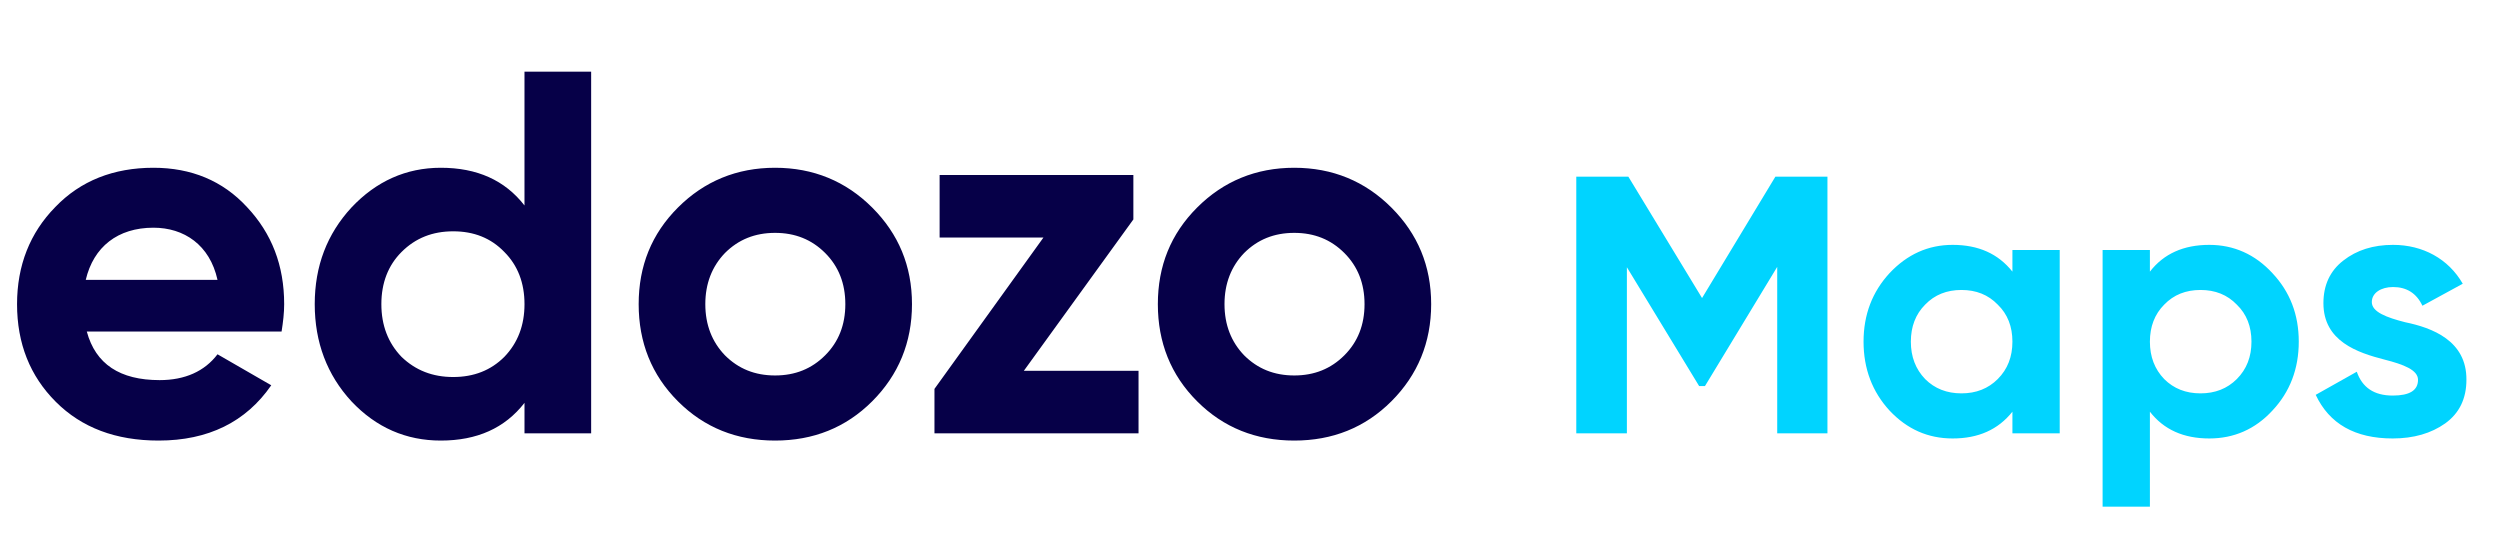
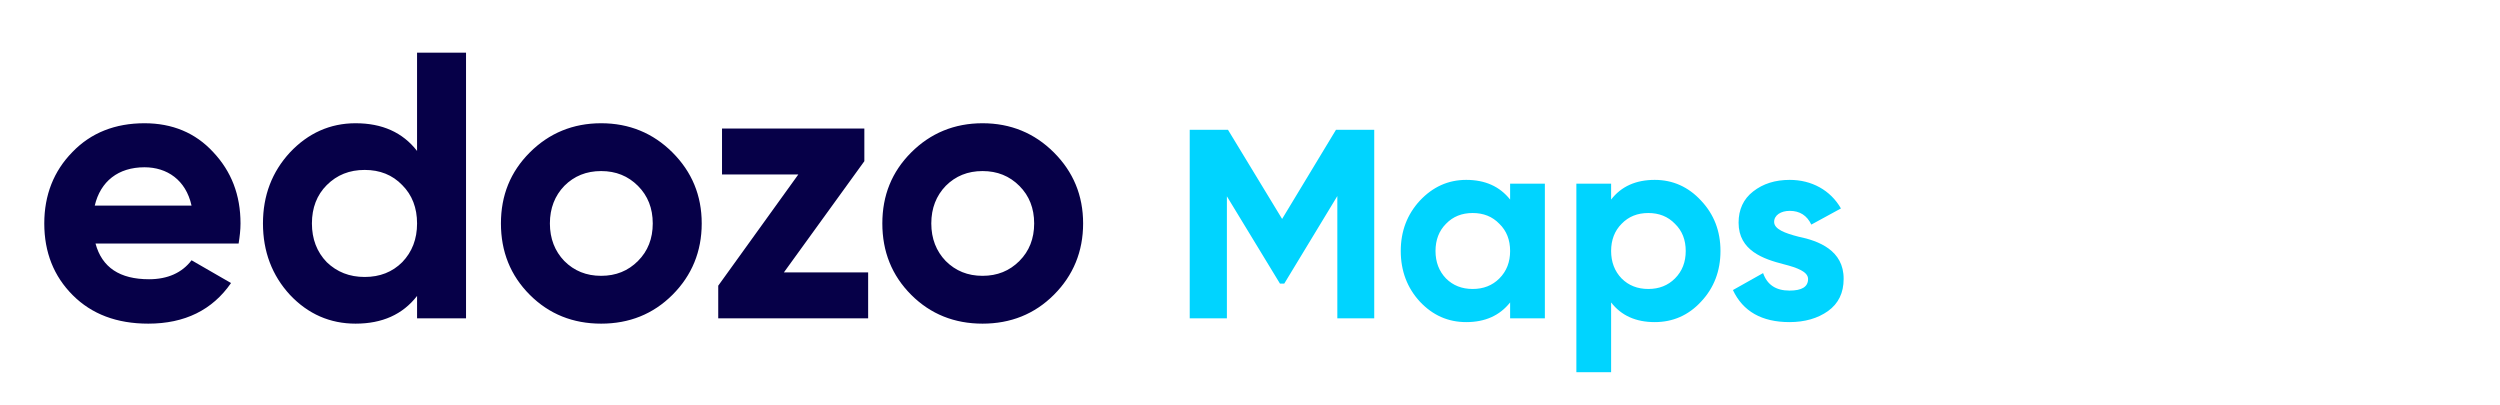
- <svg xmlns="http://www.w3.org/2000/svg" width="150" height="32" fill="none">
-   <path d="M16.895 19.893c.093-.589.155-1.116.155-1.643 0-2.325-.744-4.247-2.232-5.828-1.457-1.581-3.348-2.356-5.611-2.356-2.387 0-4.371.775-5.89 2.356-1.52 1.55-2.294 3.503-2.294 5.828 0 2.356.775 4.309 2.325 5.859 1.55 1.55 3.596 2.325 6.169 2.325 2.976 0 5.239-1.116 6.758-3.317l-3.224-1.86c-.775 1.023-1.953 1.55-3.472 1.55-2.387 0-3.844-.961-4.371-2.914h11.687Zm-11.75-3.1c.466-1.984 1.923-3.131 4.062-3.131 1.829 0 3.379 1.023 3.844 3.131H5.146ZM31.47 12.329c-1.178-1.519-2.852-2.263-5.022-2.263-2.078 0-3.875.806-5.363 2.387-1.457 1.581-2.201 3.503-2.201 5.797 0 2.294.744 4.247 2.2 5.828 1.489 1.581 3.287 2.356 5.364 2.356 2.17 0 3.843-.744 5.022-2.263V26h3.999V4.3h-4v8.029Zm-7.378 9.083c-.806-.837-1.21-1.891-1.21-3.162s.404-2.325 1.21-3.131c.837-.837 1.86-1.24 3.1-1.24s2.263.403 3.069 1.24c.806.806 1.209 1.86 1.209 3.131 0 1.271-.403 2.325-1.21 3.162-.805.806-1.828 1.209-3.068 1.209s-2.263-.403-3.1-1.209ZM52.332 24.078c1.58-1.581 2.387-3.534 2.387-5.828 0-2.294-.806-4.216-2.387-5.797-1.581-1.581-3.534-2.387-5.828-2.387-2.294 0-4.247.806-5.828 2.387-1.581 1.581-2.356 3.503-2.356 5.797 0 2.294.775 4.247 2.356 5.828 1.58 1.581 3.534 2.356 5.828 2.356 2.294 0 4.247-.775 5.828-2.356Zm-8.835-2.759c-.775-.806-1.178-1.829-1.178-3.069s.403-2.263 1.178-3.069c.806-.806 1.798-1.209 3.007-1.209s2.2.403 3.007 1.209c.806.806 1.209 1.829 1.209 3.069s-.403 2.263-1.21 3.069c-.805.806-1.797 1.209-3.006 1.209-1.21 0-2.201-.403-3.007-1.209ZM68.002 13.166V10.5H56.377v3.751h6.231l-6.54 9.083V26h12.244v-3.751H61.43l6.572-9.083ZM83.483 24.078c1.581-1.581 2.387-3.534 2.387-5.828 0-2.294-.806-4.216-2.387-5.797-1.58-1.581-3.534-2.387-5.828-2.387-2.294 0-4.247.806-5.828 2.387-1.58 1.581-2.356 3.503-2.356 5.797 0 2.294.775 4.247 2.356 5.828 1.581 1.581 3.534 2.356 5.828 2.356 2.294 0 4.247-.775 5.828-2.356Zm-8.835-2.759c-.775-.806-1.178-1.829-1.178-3.069s.403-2.263 1.178-3.069c.806-.806 1.798-1.209 3.007-1.209 1.21 0 2.201.403 3.007 1.209s1.21 1.829 1.21 3.069-.404 2.263-1.21 3.069c-.806.806-1.798 1.209-3.007 1.209s-2.2-.403-3.007-1.209Z" fill="#060048" />
-   <path d="m106.523 10.6-4.4 7.282-4.422-7.282h-3.124V26h3.036v-9.966l4.334 7.128h.352l4.334-7.15V26h3.014V10.6h-3.124ZM120.745 16.298c-.858-1.078-2.046-1.606-3.586-1.606-1.474 0-2.728.572-3.784 1.694-1.034 1.122-1.562 2.486-1.562 4.114 0 1.628.528 3.014 1.562 4.136 1.056 1.122 2.31 1.672 3.784 1.672 1.54 0 2.728-.528 3.586-1.606V26h2.838V15h-2.838v1.298Zm-5.236 6.446c-.572-.594-.858-1.342-.858-2.244 0-.902.286-1.65.858-2.222.572-.594 1.298-.88 2.178-.88.88 0 1.606.286 2.178.88.594.572.88 1.32.88 2.222 0 .902-.286 1.65-.88 2.244-.572.572-1.298.858-2.178.858-.88 0-1.606-.286-2.178-.858ZM132.558 14.692c-1.54 0-2.728.528-3.564 1.606V15h-2.838v15.4h2.838v-5.698c.836 1.078 2.024 1.606 3.564 1.606 1.474 0 2.75-.55 3.784-1.672 1.056-1.122 1.584-2.508 1.584-4.136 0-1.628-.528-2.992-1.584-4.114-1.034-1.122-2.31-1.694-3.784-1.694Zm-2.706 8.052c-.572-.594-.858-1.342-.858-2.244 0-.902.286-1.65.858-2.222.572-.594 1.298-.88 2.178-.88.88 0 1.606.286 2.178.88.594.572.88 1.32.88 2.222 0 .902-.286 1.65-.88 2.244-.572.572-1.298.858-2.178.858-.88 0-1.606-.286-2.178-.858ZM142.309 18.124c0-.55.55-.902 1.276-.902.814 0 1.408.374 1.76 1.122l2.42-1.32c-.858-1.496-2.398-2.332-4.18-2.332-1.188 0-2.178.308-2.992.946-.792.616-1.188 1.474-1.188 2.552 0 2.288 2.046 2.97 3.674 3.388 1.122.286 2.002.616 2.002 1.21 0 .638-.506.946-1.518.946-1.122 0-1.826-.484-2.156-1.43l-2.464 1.386c.814 1.738 2.354 2.618 4.62 2.618 1.254 0 2.31-.308 3.146-.902.858-.616 1.276-1.496 1.276-2.618.022-2.354-2.068-3.124-3.674-3.454-1.122-.286-2.002-.616-2.002-1.21Z" fill="#00D4FF" />
+ <svg xmlns="http://www.w3.org/2000/svg" width="198" height="32" viewBox="0 0 199 33" fill="none">
+   <path d="M16.895 19.893c.093-.589.155-1.116.155-1.643 0-2.325-.744-4.247-2.232-5.828-1.457-1.581-3.348-2.356-5.611-2.356-2.387 0-4.371.775-5.89 2.356-1.52 1.55-2.294 3.503-2.294 5.828 0 2.356.775 4.309 2.325 5.859 1.55 1.55 3.596 2.325 6.169 2.325 2.976 0 5.239-1.116 6.758-3.317l-3.224-1.86c-.775 1.023-1.953 1.55-3.472 1.55-2.387 0-3.844-.961-4.371-2.914h11.687Zm-11.75-3.1c.466-1.984 1.923-3.131 4.062-3.131 1.829 0 3.379 1.023 3.844 3.131H5.146Zm26.325-4.464c-1.178-1.519-2.852-2.263-5.022-2.263-2.078 0-3.875.806-5.363 2.387-1.457 1.581-2.201 3.503-2.201 5.797 0 2.294.744 4.247 2.2 5.828 1.489 1.581 3.287 2.356 5.364 2.356 2.17 0 3.843-.744 5.022-2.263V26h3.999V4.3h-4v8.029Zm-7.378 9.083c-.806-.837-1.21-1.891-1.21-3.162s.404-2.325 1.21-3.131c.837-.837 1.86-1.24 3.1-1.24s2.263.403 3.069 1.24c.806.806 1.209 1.86 1.209 3.131 0 1.271-.403 2.325-1.21 3.162-.805.806-1.828 1.209-3.068 1.209s-2.263-.403-3.1-1.209Zm28.24 2.666c1.58-1.581 2.387-3.534 2.387-5.828 0-2.294-.806-4.216-2.387-5.797-1.581-1.581-3.534-2.387-5.828-2.387-2.294 0-4.247.806-5.828 2.387-1.581 1.581-2.356 3.503-2.356 5.797 0 2.294.775 4.247 2.356 5.828 1.58 1.581 3.534 2.356 5.828 2.356 2.294 0 4.247-.775 5.828-2.356Zm-8.835-2.759c-.775-.806-1.178-1.829-1.178-3.069s.403-2.263 1.178-3.069c.806-.806 1.798-1.209 3.007-1.209s2.2.403 3.007 1.209c.806.806 1.209 1.829 1.209 3.069s-.403 2.263-1.21 3.069c-.805.806-1.797 1.209-3.006 1.209-1.21 0-2.201-.403-3.007-1.209Zm24.505-8.153V10.5H56.377v3.751h6.231l-6.54 9.083V26h12.244v-3.751H61.43l6.572-9.083Zm15.481 10.912c1.581-1.581 2.387-3.534 2.387-5.828 0-2.294-.806-4.216-2.387-5.797-1.58-1.581-3.534-2.387-5.828-2.387-2.294 0-4.247.806-5.828 2.387-1.58 1.581-2.356 3.503-2.356 5.797 0 2.294.775 4.247 2.356 5.828 1.581 1.581 3.534 2.356 5.828 2.356 2.294 0 4.247-.775 5.828-2.356Zm-8.835-2.759c-.775-.806-1.178-1.829-1.178-3.069s.403-2.263 1.178-3.069c.806-.806 1.798-1.209 3.007-1.209 1.21 0 2.201.403 3.007 1.209s1.21 1.829 1.21 3.069-.404 2.263-1.21 3.069c-.806.806-1.798 1.209-3.007 1.209s-2.2-.403-3.007-1.209Z" fill="#060048" />
+   <path d="m106.523 10.6-4.4 7.282-4.422-7.282h-3.124V26h3.036v-9.966l4.334 7.128h.352l4.334-7.15V26h3.014V10.6h-3.124Zm14.222 5.698c-.858-1.078-2.046-1.606-3.586-1.606-1.474 0-2.728.572-3.784 1.694-1.034 1.122-1.562 2.486-1.562 4.114 0 1.628.528 3.014 1.562 4.136 1.056 1.122 2.31 1.672 3.784 1.672 1.54 0 2.728-.528 3.586-1.606V26h2.838V15h-2.838v1.298Zm-5.236 6.446c-.572-.594-.858-1.342-.858-2.244 0-.902.286-1.65.858-2.222.572-.594 1.298-.88 2.178-.88.88 0 1.606.286 2.178.88.594.572.88 1.32.88 2.222 0 .902-.286 1.65-.88 2.244-.572.572-1.298.858-2.178.858-.88 0-1.606-.286-2.178-.858Zm17.049-8.052c-1.54 0-2.728.528-3.564 1.606V15h-2.838v15.4h2.838v-5.698c.836 1.078 2.024 1.606 3.564 1.606 1.474 0 2.75-.55 3.784-1.672 1.056-1.122 1.584-2.508 1.584-4.136 0-1.628-.528-2.992-1.584-4.114-1.034-1.122-2.31-1.694-3.784-1.694Zm-2.706 8.052c-.572-.594-.858-1.342-.858-2.244 0-.902.286-1.65.858-2.222.572-.594 1.298-.88 2.178-.88.88 0 1.606.286 2.178.88.594.572.88 1.32.88 2.222 0 .902-.286 1.65-.88 2.244-.572.572-1.298.858-2.178.858-.88 0-1.606-.286-2.178-.858Zm12.457-4.62c0-.55.55-.902 1.276-.902.814 0 1.408.374 1.76 1.122l2.42-1.32c-.858-1.496-2.398-2.332-4.18-2.332-1.188 0-2.178.308-2.992.946-.792.616-1.188 1.474-1.188 2.552 0 2.288 2.046 2.97 3.674 3.388 1.122.286 2.002.616 2.002 1.21 0 .638-.506.946-1.518.946-1.122 0-1.826-.484-2.156-1.43l-2.464 1.386c.814 1.738 2.354 2.618 4.62 2.618 1.254 0 2.31-.308 3.146-.902.858-.616 1.276-1.496 1.276-2.618.022-2.354-2.068-3.124-3.674-3.454-1.122-.286-2.002-.616-2.002-1.21Z" fill="#00D4FF" />
</svg>
